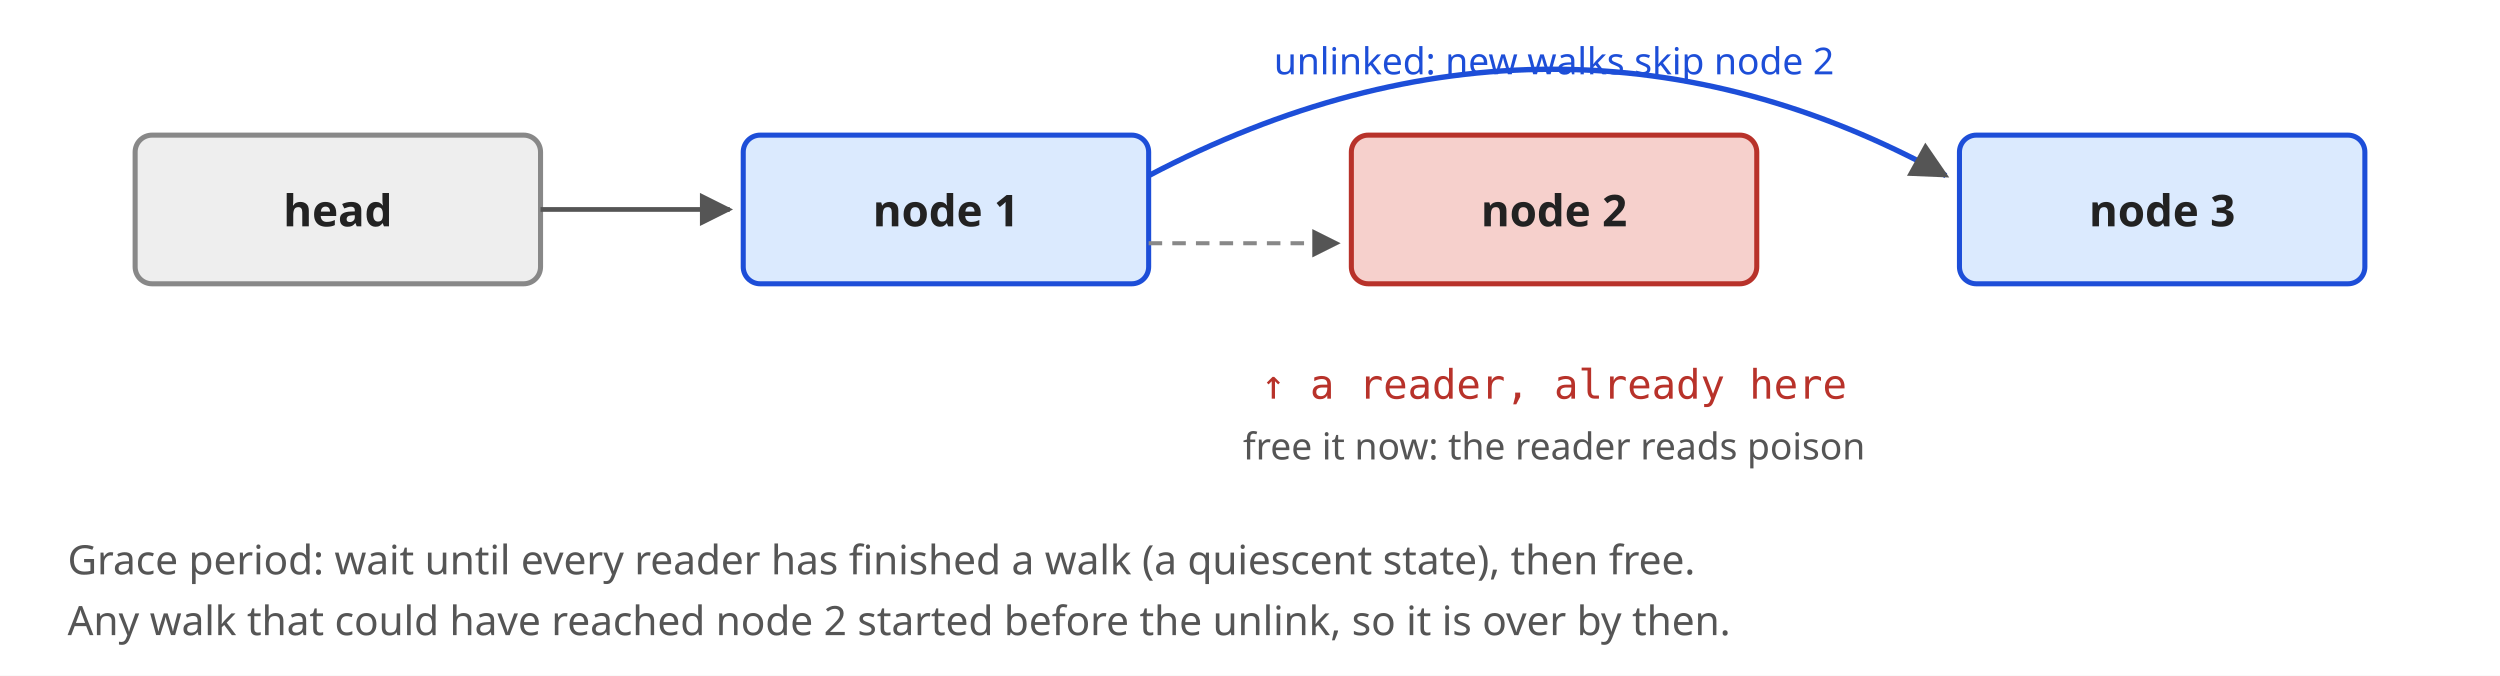
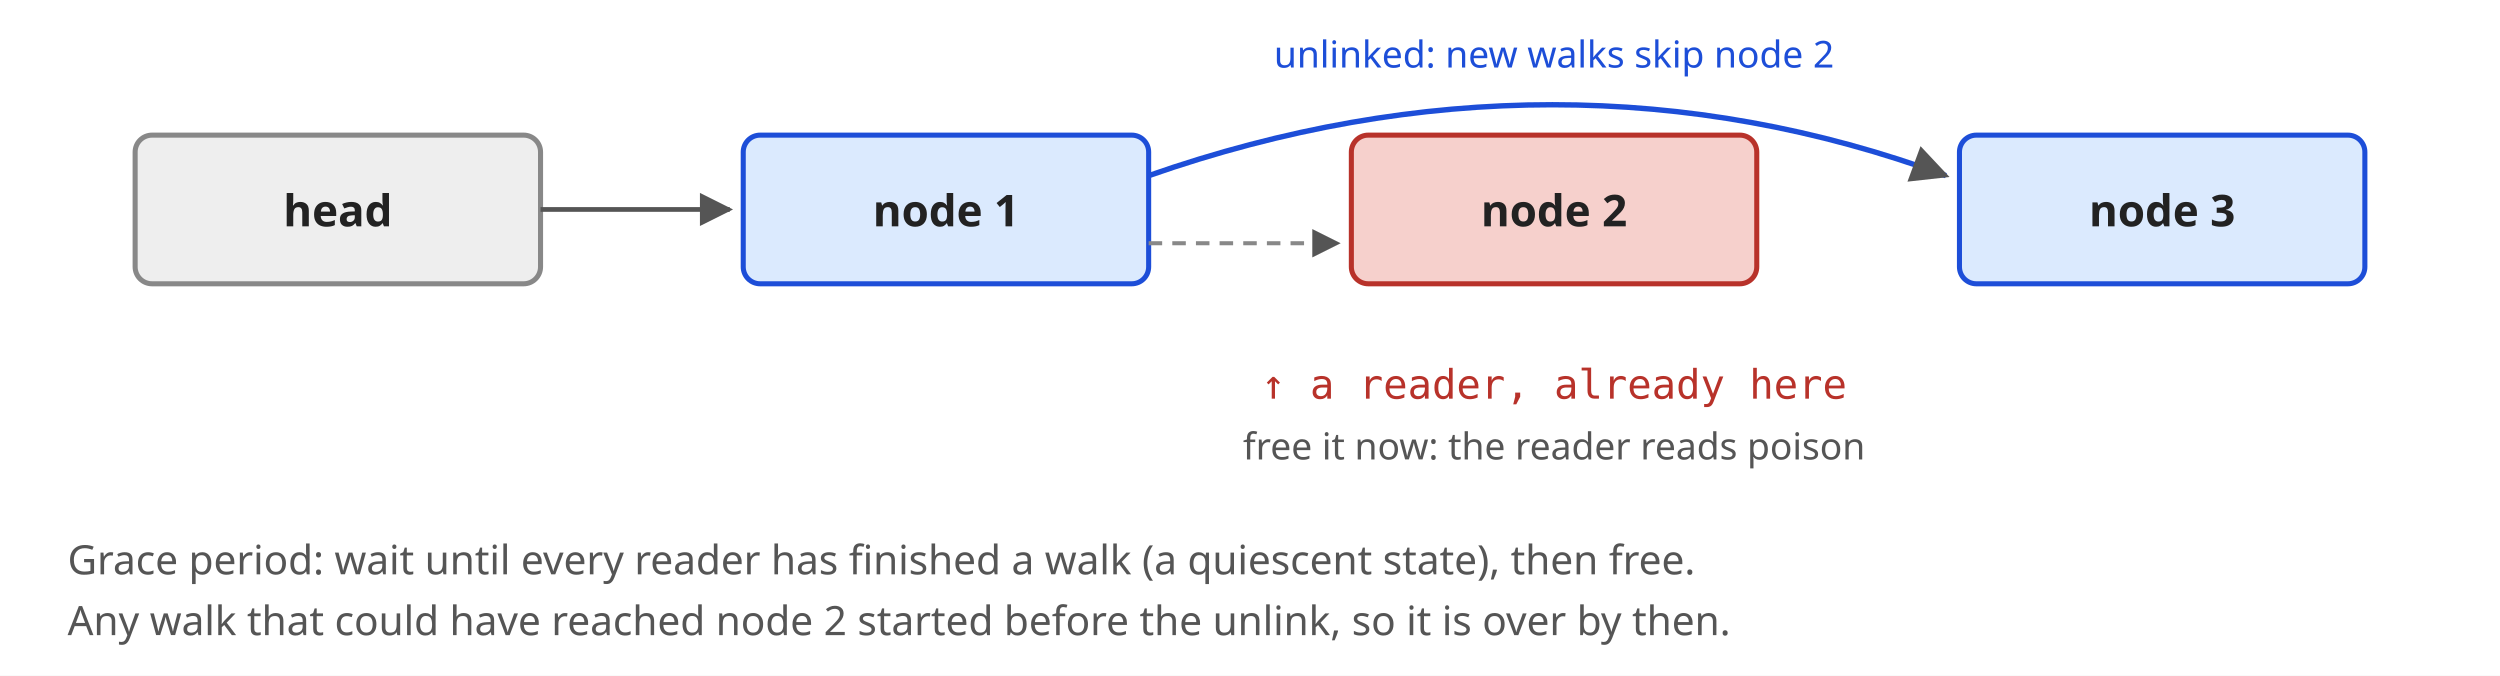
<svg xmlns="http://www.w3.org/2000/svg" viewBox="0 0 740 200" width="740" height="200" role="img">
  <defs>
    <marker id="arr" viewBox="0 0 10 10" refX="9" refY="5" markerWidth="7" markerHeight="7" orient="auto">
      <path d="M0,0 L10,5 L0,10 z" fill="#555555" />
    </marker>
  </defs>
  <rect x="0" y="0" width="740" height="200" fill="#ffffff" />
  <rect x="40" y="40" width="120" height="44" rx="5" fill="#eeeeee" stroke="#888888" stroke-width="1.5" />
  <text x="100" y="67" font-family="sans-serif" font-size="13" font-weight="bold" text-anchor="middle" fill="#222222">head</text>
  <rect x="220" y="40" width="120" height="44" rx="5" fill="#dbeafe" stroke="#1d4ed8" stroke-width="1.5" />
  <text x="280" y="67" font-family="sans-serif" font-size="13" font-weight="bold" text-anchor="middle" fill="#222222">node 1</text>
  <rect x="400" y="40" width="120" height="44" rx="5" fill="#f6d0cc" stroke="#b8322a" stroke-width="1.5" />
  <text x="460" y="67" font-family="sans-serif" font-size="13" font-weight="bold" text-anchor="middle" fill="#222222">node 2</text>
  <rect x="580" y="40" width="120" height="44" rx="5" fill="#dbeafe" stroke="#1d4ed8" stroke-width="1.5" />
  <text x="640" y="67" font-family="sans-serif" font-size="13" font-weight="bold" text-anchor="middle" fill="#222222">node 3</text>
  <path d="M160,62 L216,62" stroke="#555555" stroke-width="1.4" marker-end="url(#arr)" />
-   <path d="M340,52 C 420,10 500,10 576,52" fill="none" stroke="#1d4ed8" stroke-width="1.6" marker-end="url(#arr)" />
-   <text x="460" y="22" font-family="sans-serif" font-size="11" text-anchor="middle" fill="#1d4ed8">unlinked: new walks skip node 2</text>
+   <path d="M340,52 C 420,24 500,24 576,52" fill="none" stroke="#1d4ed8" stroke-width="1.6" marker-end="url(#arr)" />
+   <text x="460" y="20" font-family="sans-serif" font-size="11" text-anchor="middle" fill="#1d4ed8">unlinked: new walks skip node 2</text>
  <path d="M340,72 L396,72" stroke="#888888" stroke-width="1.2" stroke-dasharray="4,3" marker-end="url(#arr)" />
  <text x="460" y="118" font-family="monospace" font-size="12" text-anchor="middle" fill="#b8322a">↑ a reader, already here</text>
  <text x="460" y="136" font-family="sans-serif" font-size="11" text-anchor="middle" fill="#555555">free it now: the reader reads poison</text>
  <text x="20" y="170" font-family="sans-serif" font-size="12" fill="#555555">Grace period: wait until every reader has finished a walk (a quiescent state), then free.</text>
  <text x="20" y="188" font-family="sans-serif" font-size="12" fill="#555555">Any walk that could have reached node 2 started before the unlink, so it is over by then.</text>
</svg>
